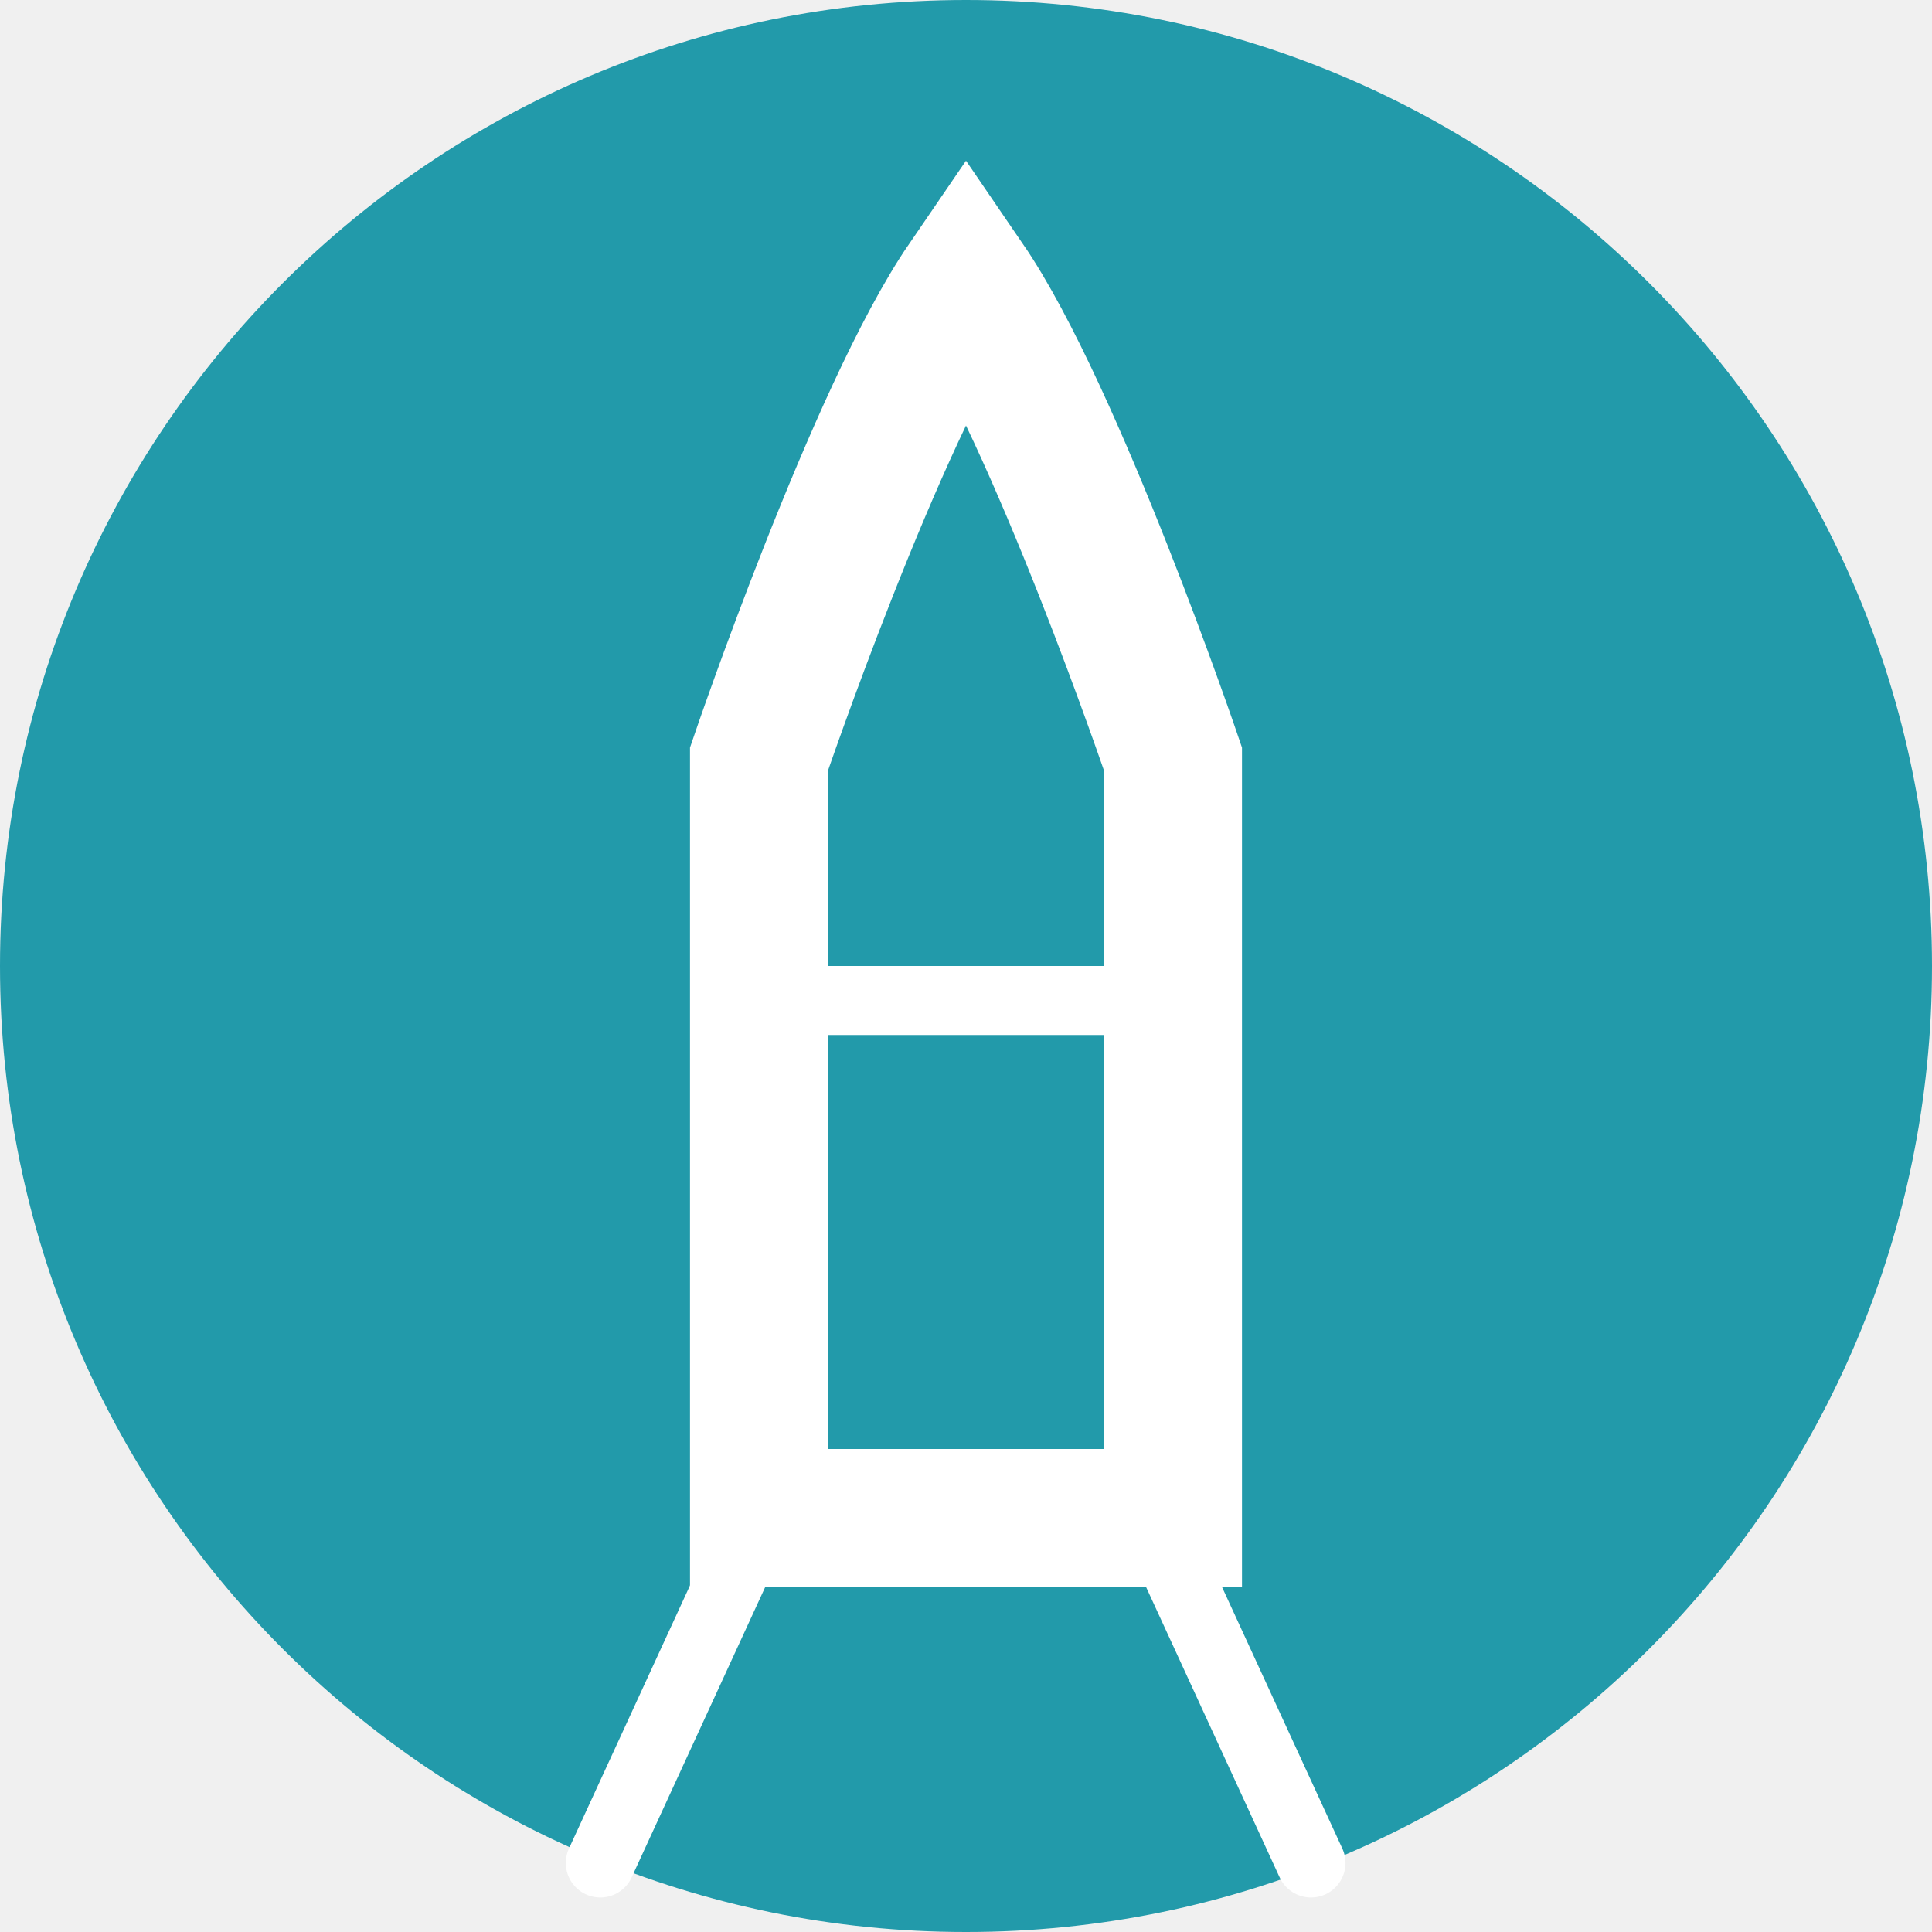
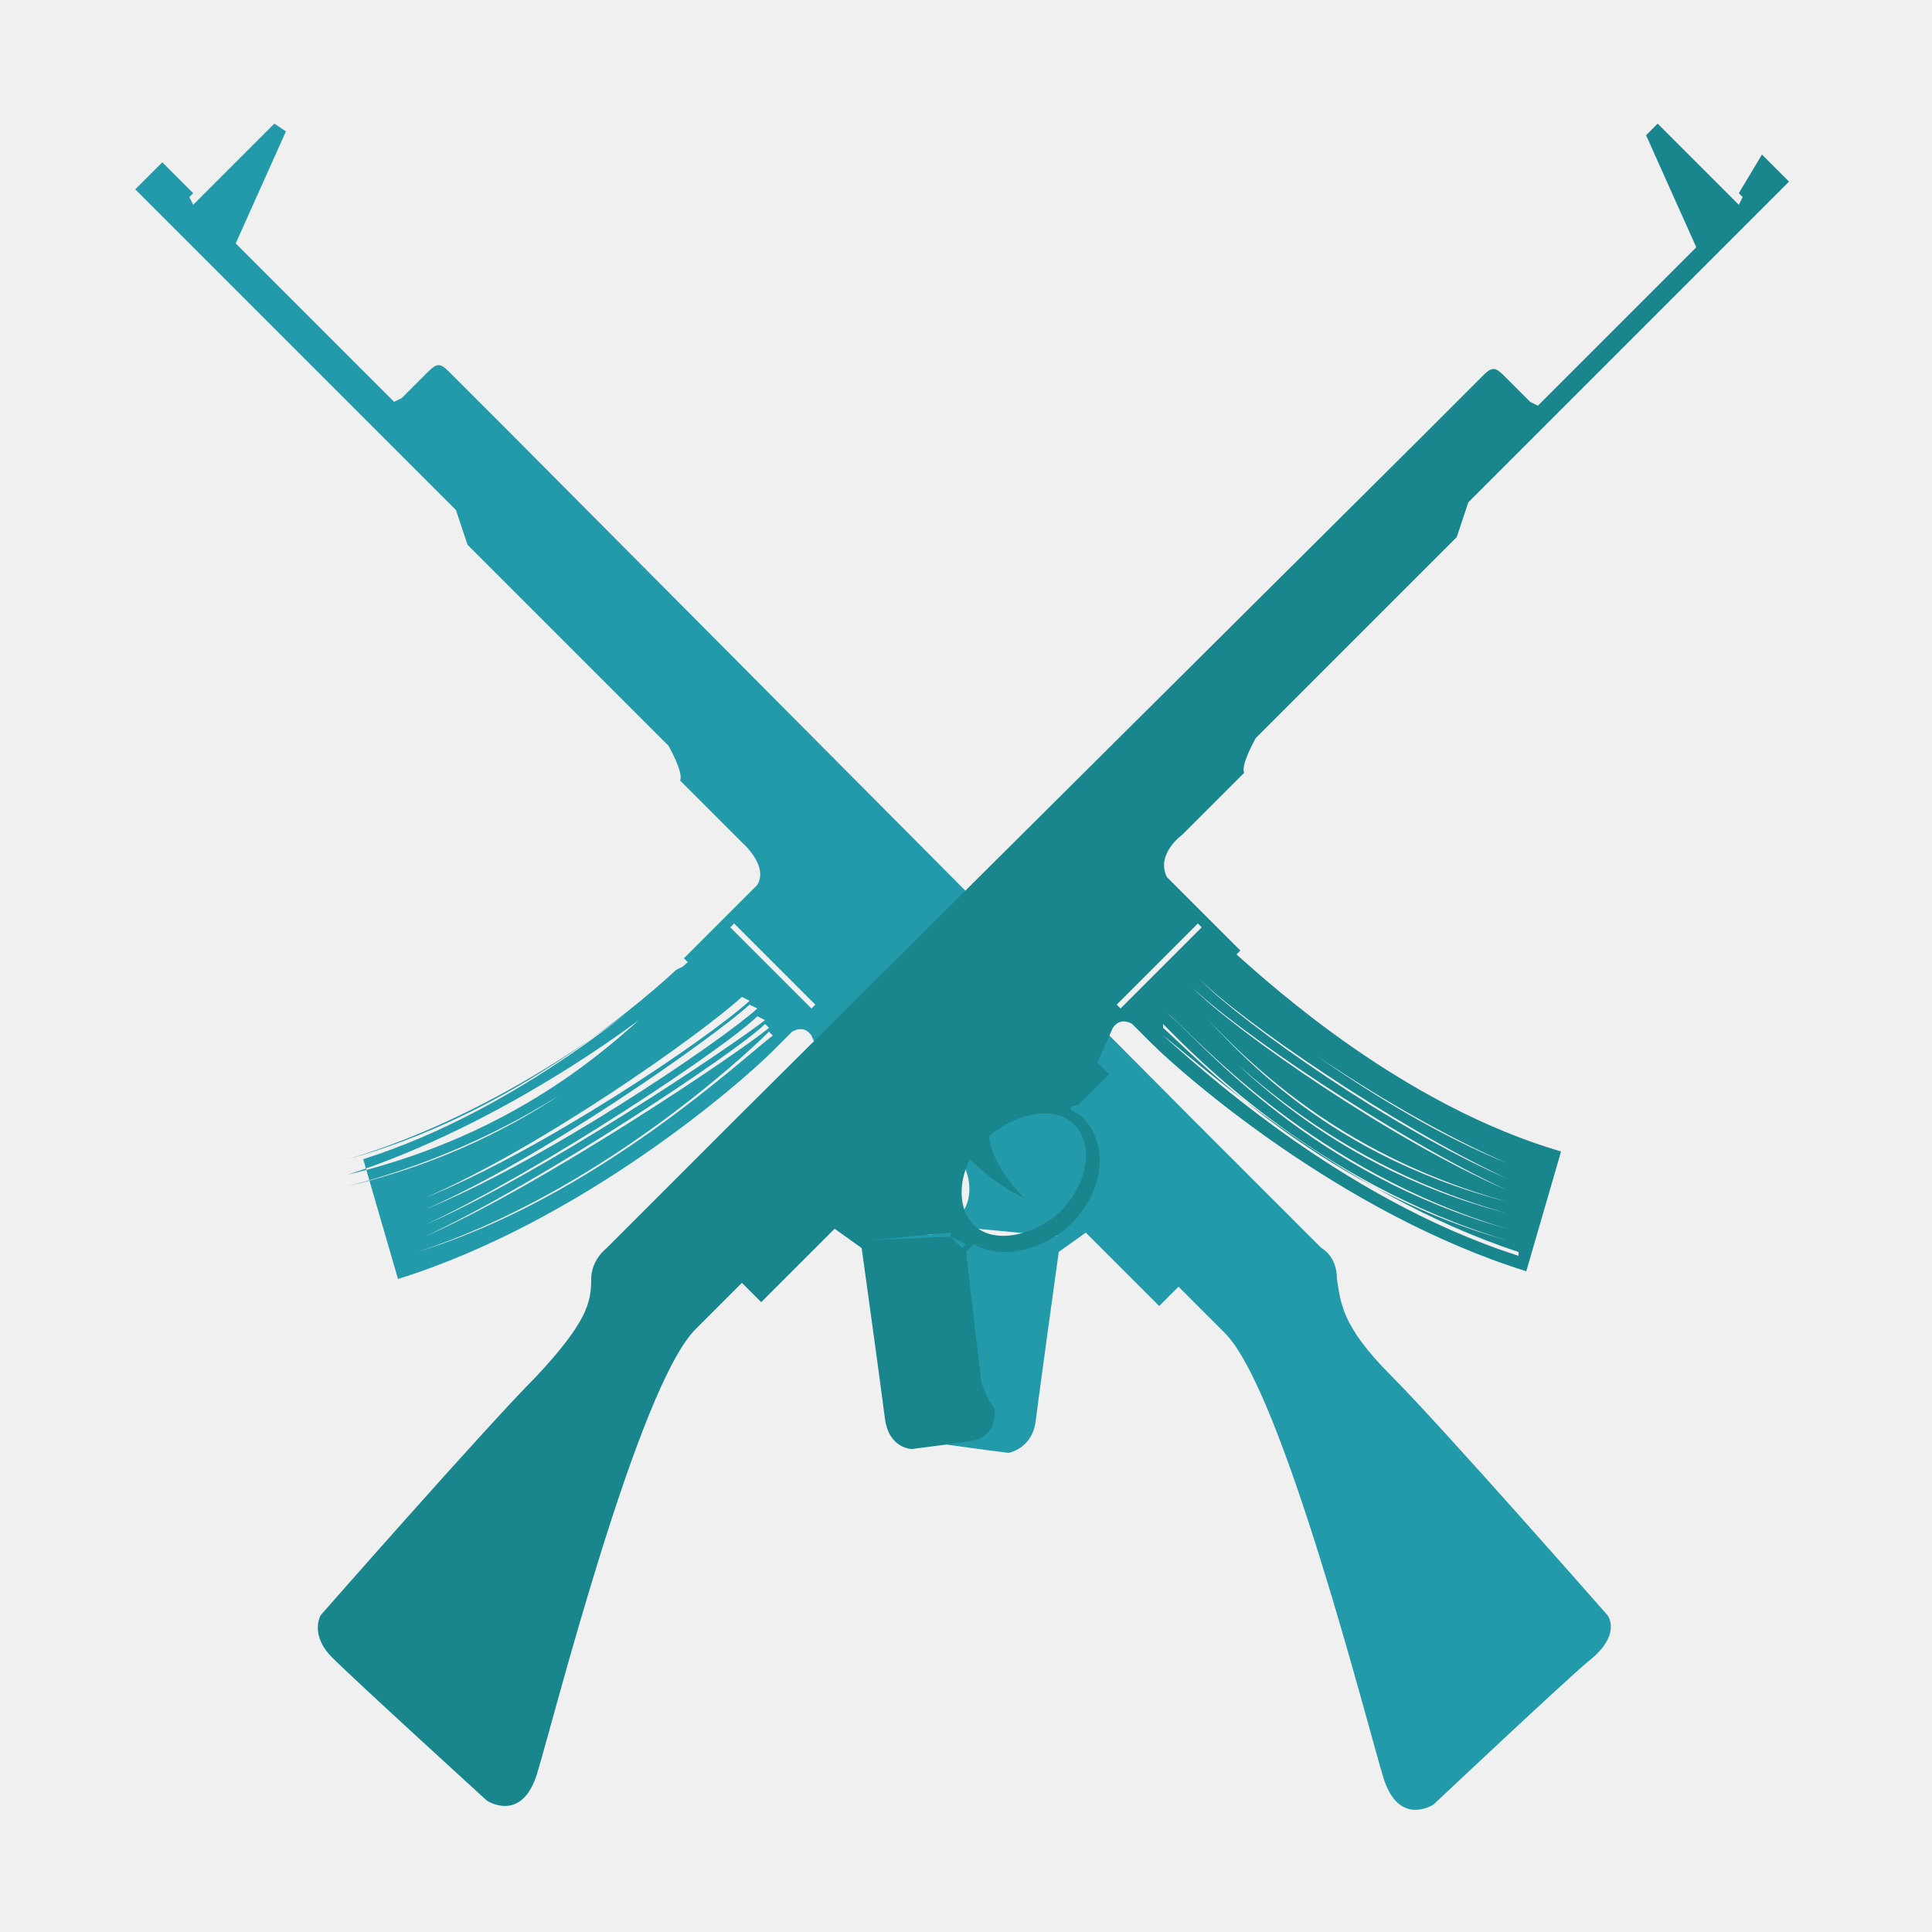
- <svg xmlns="http://www.w3.org/2000/svg" version="1.1" id="Calque_1" x="0px" y="0px" viewBox="0 0 28 28" xml:space="preserve" width="28" height="28">
-   <defs id="defs707" />
-   <style type="text/css" id="style2">
- 	.st0{fill:#ADBAD8;}
- 	.st1{fill:#FFFFFF;}
- 	.st2{fill:#376E93;}
- 	.st3{fill:#D6D6D6;}
- 	.st4{font-family:'Roboto-Thin';}
- 	.st5{font-size:80px;}
- 	.st6{fill:#354151;}
- 	.st7{font-size:18px;}
- 	.st8{opacity:0.2;fill:#FFFFFF;}
- 	.st9{fill:none;stroke:#FFFFFF;stroke-width:3.225;stroke-miterlimit:10;}
- 	.st10{font-family:'Roboto-Black';}
- 	.st11{font-size:22.575px;}
- 	.st12{fill:#229AAA;}
- 	.st13{fill:#FFCE00;}
- 	.st14{font-family:'Roboto-Medium';}
- 	.st15{font-size:12px;}
- 	.st16{fill:none;stroke:#FFFFFF;stroke-width:2;stroke-linecap:round;stroke-miterlimit:10;}
- 	.st17{fill:none;stroke:#FFFFFF;stroke-linecap:round;stroke-miterlimit:10;}
- 	.st18{fill:#EF613A;}
- 	.st19{fill:#D7ED35;}
- 	.st20{fill:#5A9DFF;}
- 	.st21{fill:#EA563D;}
- 	.st22{fill:#BFC932;}
- 	.st23{fill:#FFB61A;}
- 	.st24{fill:#C44130;}
- 	.st25{fill:#3D83D8;}
- 	.st26{fill:#20868E;}
- 	.st27{font-size:21px;}
- 	.st28{fill:none;stroke:#E5A241;stroke-width:6;stroke-linecap:round;stroke-linejoin:round;stroke-miterlimit:10;}
- 	.st29{fill:none;stroke:#80D89E;stroke-width:6;stroke-linecap:round;stroke-linejoin:round;stroke-miterlimit:10;}
- 	.st30{fill:none;stroke:#B7234A;stroke-width:6;stroke-linecap:round;stroke-linejoin:round;stroke-miterlimit:10;}
- 	.st31{font-size:30px;}
- 	.st32{font-family:'Roboto-Regular';}
- 	.st33{fill:none;stroke:#354151;stroke-width:2;stroke-miterlimit:10;}
- 	.st34{fill:none;stroke:#80D89E;stroke-linecap:round;stroke-linejoin:round;stroke-miterlimit:10;}
- 	.st35{fill:none;stroke:#B7234A;stroke-linecap:round;stroke-linejoin:round;stroke-miterlimit:10;}
- 	.st36{fill:none;stroke:#D6D674;stroke-linecap:round;stroke-linejoin:round;stroke-miterlimit:10;}
- 	.st37{fill:none;stroke:#80D89E;stroke-width:0.5;stroke-linecap:round;stroke-linejoin:round;stroke-miterlimit:10;}
- 	.st38{fill:none;stroke:#E5A241;stroke-linecap:round;stroke-linejoin:round;stroke-miterlimit:10;}
- 	.st39{fill:none;stroke:#80D89E;stroke-width:2;stroke-linecap:round;stroke-linejoin:round;stroke-miterlimit:10;}
- 	.st40{fill:none;stroke:#FFFFFF;stroke-width:4;stroke-linecap:round;stroke-miterlimit:10;}
- 	.st41{font-family:'Roboto-Bold';}
- 	.st42{font-size:14px;}
- 	.st43{font-family:'Roboto-Light';}
+ <svg xmlns="http://www.w3.org/2000/svg" version="1.1" id="Calque_1" x="0px" y="0px" viewBox="0 0 50 50" style="enable-background:new 0 0 50 50;" xml:space="preserve">
+   <style type="text/css">
+ 	.st0{fill:#229AAA;}
+ 	.st1{fill:#19868E;}
</style>
-   <g id="g269" transform="translate(-1050,-266)">
-     <circle class="st12" cx="1064" cy="280" r="14" id="circle267" style="fill:#229aaa" />
-     <line class="st17" x1="1066.7" y1="288" x2="1069" y2="293" id="line289" style="fill:none;stroke:#ffffff;stroke-linecap:round;stroke-miterlimit:10" />
-     <line class="st17" x1="1061" y1="280.5" x2="1067" y2="280.5" id="line291" style="fill:none;stroke:#ffffff;stroke-linecap:round;stroke-miterlimit:10" />
-     <line class="st17" x1="1061" y1="288" x2="1058.7" y2="293" id="line287" style="fill:none;stroke:#ffffff;stroke-linecap:round;stroke-miterlimit:10" />
-     <path class="st16" d="m 1067,288 v -11 c 0,0 -1.7,-5 -3,-6.9 -1.3,1.9 -3,6.9 -3,6.9 v 11 z" id="path285" style="fill:none;stroke:#ffffff;stroke-width:2;stroke-linecap:round;stroke-miterlimit:10" />
+   <g>
+     <path class="st0" d="M41.6,41.8c0,0-4.3-4.9-5.6-6.2c-1.3-1.3-1.3-1.9-1.4-2.5c0-0.6-0.4-0.8-0.4-0.8l-3.4-3.4L13.3,11.3l-0.1-0.1   l-1.6-1.6c-0.2-0.2-0.3-0.2-0.5,0l-0.7,0.7c0,0-0.2,0.1-0.2,0.1L6.1,6.3l1.3-2.9L7.1,3.2L5,5.3L4.9,5.1L5,5L4.2,4.2L3.5,4.9   l0.8,0.8l0,0l6.9,6.9l0,0l0.6,0.6l0.3,0.9l5.2,5.2c0,0,0.4,0.7,0.3,0.9l1.6,1.6c0,0,0.7,0.6,0.4,1.1l-1.1,1.1l0,0l-0.8,0.8l0.1,0.1   c-0.9,0.8-4.3,3.8-8.4,5.1l0.9,3.1c4.8-1.5,8.9-5.1,9.7-5.9l0,0l0.5-0.5c0,0,0.3-0.2,0.5,0.1l0.4,0.9l-0.3,0.3l0.8,0.8   c0,0,0.1,0,0.2,0.1c-0.1,0.1-0.2,0.1-0.3,0.2c-0.7,0.7-0.5,1.9,0.3,2.8c0.8,0.8,1.9,1,2.5,0.5l0.2,0.2l-0.5,3.3   c0,0-0.2,0.4-0.3,0.6s-0.2,0.8,0.6,0.9c0.7,0.1,1.5,0.2,1.5,0.2s0.6-0.1,0.7-0.8c0.1-0.8,0.6-4.4,0.6-4.4l0.7-0.5l1.9,1.9l0.5-0.5   l1.2,1.2c1.5,1.5,3.7,10.2,4.1,11.5c0.4,1.3,1.3,0.7,1.3,0.7s3.4-3.2,4-3.7C42,42.3,41.6,41.8,41.6,41.8z M9,30   c4-1.2,7.4-3.8,8.7-5l-0.2,0.1C16.2,26.3,13,28.9,9,30L9,30z M9,30.4c4-1.3,7.7-4,8.9-5.1l-0.3,0.1C16.5,26.4,14,29.2,9,30.4   L9,30.4z M9,30.7c5-1.3,7.9-4.1,9.1-5.2l-0.3,0.1C16.6,26.7,14,29.5,9,30.7L9,30.7z M11,31c3-1.3,7.1-4.2,8.2-5.2l0.2,0.1   C18.3,26.9,14,29.8,11,31L11,31z M11,31.3c3-1.3,7.4-4.4,8.4-5.3l0.2,0.1C18.6,27,14,30.1,11,31.3L11,31.3z M11,31.7   c3-1.4,7.8-4.6,8.6-5.4l0.2,0.1C18.9,27.1,14,30.4,11,31.7L11,31.7z M11,32c3-1.4,8.1-4.8,8.8-5.5l0.1,0.1C19.2,27.2,14,30.7,11,32   L11,32z M10.8,32.4L10.8,32.4c4.6-1.5,8.4-5,9.1-5.7l0.1,0.1C19.2,27.4,15.4,31,10.8,32.4z M20.8,26.2l-2.1-2.1l0,0L20.8,26.2   L20.8,26.2z M21,26.1l-2.1-2.1l0.1-0.1l2.1,2.1L21,26.1z M22,25L20,23l0,0L22,25L22,25z M22.5,31.3c-0.7-0.7-0.9-1.7-0.4-2.3   c0.5-0.5,1.4-0.4,2.2,0.3c0,0,0.1,0.7-0.9,1.6c0,0,0.7-0.3,1.4-1c0.4,0.6,0.4,1.3-0.1,1.7C24.3,32.2,23.3,32,22.5,31.3z M25.1,32.2   L25.1,32.2l0.2-0.4l0,0l0,0l2.1,0.2L25.4,32L25.1,32.2z" />
+     <path class="st1" d="M8.6,42.9c0.6,0.6,4,3.7,4,3.7s0.9,0.6,1.3-0.7c0.4-1.3,2.6-10,4.1-11.5l1.2-1.2l0.5,0.5l1.9-1.9l0.7,0.5   c0,0,0.5,3.6,0.6,4.4c0.1,0.8,0.7,0.8,0.7,0.8s0.8-0.1,1.5-0.2c0.7-0.1,0.7-0.8,0.6-0.9s-0.3-0.6-0.3-0.6L25,32.4l0.2-0.2   c0.7,0.4,1.7,0.2,2.5-0.5c0.9-0.9,1-2.1,0.3-2.8c-0.1-0.1-0.2-0.1-0.3-0.2c0-0.1,0.2-0.1,0.2-0.1l0.8-0.8l-0.3-0.3l0.4-0.9   c0.2-0.3,0.5-0.1,0.5-0.1l0.5,0.5l0,0c0.8,0.8,4.9,4.4,9.7,5.9l0.9-3.1c-4.1-1.2-7.5-4.3-8.4-5.1l0.1-0.1l-0.8-0.8l0,0l-1.1-1.1   c-0.3-0.6,0.4-1.1,0.4-1.1l1.6-1.6c-0.1-0.2,0.3-0.9,0.3-0.9l5.2-5.2l0.3-0.9l0.6-0.6l0,0l6.9-6.9l0,0l0.8-0.8l-0.7-0.7L45,5   l0.1,0.1L45,5.3l-2.1-2.1l-0.3,0.3l1.3,2.9l-4.1,4.1c0,0-0.2-0.1-0.2-0.1l-0.7-0.7c-0.2-0.2-0.3-0.2-0.5,0l-1.6,1.6l-0.1,0.1   L19.1,28.9l-3.4,3.4c0,0-0.4,0.3-0.4,0.8c0,0.6-0.1,1.1-1.4,2.5c-1.3,1.3-5.6,6.2-5.6,6.2S8,42.3,8.6,42.9z M39,30.1   c-3-1.2-6.5-3.8-7.7-5l-0.2-0.1C32.4,26.3,36,28.8,39,30.1L39,30.1z M39,30.5c-3-1.3-6.8-4-7.9-5.1l-0.1-0.1   C32.1,26.4,36,29.1,39,30.5L39,30.5z M39,30.8c-3-1.3-7-4.1-8.1-5.2l-0.1-0.1C31.9,26.6,36,29.4,39,30.8L39,30.8z M39,31.1   c-5-1.3-7.2-4.2-8.3-5.3l-0.1-0.1C31.7,26.8,34,29.7,39,31.1L39,31.1z M39,31.4c-5-1.3-7.5-4.4-8.5-5.4L30.4,26   C31.4,26.9,34,30,39,31.4L39,31.4z M39,31.8c-5-1.4-7.8-4.7-8.7-5.5l-0.1-0.1C31.1,27,34,30.3,39,31.8L39,31.8z M39,32.1   c-5-1.4-8.2-4.9-8.9-5.5l0-0.1C30.8,27.2,34,30.6,39,32.1L39,32.1z M30.1,26.8L30.1,26.8c0.8,0.6,4.6,4.1,9.2,5.6l0,0.1   C34.6,31,30.8,27.4,30.1,26.8z M29.2,26.2l2.1-2.1l0,0L29.2,26.2L29.2,26.2z M28.9,26l2.1-2.1l0.1,0.1L29,26.1L28.9,26z M28,25   L30,23l0,0L28,25L28,25z M25.2,31.7c-0.4-0.4-0.4-1.1-0.1-1.7c0.7,0.7,1.4,1,1.4,1c-0.9-0.9-0.9-1.6-0.9-1.6   c0.7-0.6,1.7-0.8,2.2-0.3c0.5,0.5,0.4,1.5-0.4,2.3C26.7,32,25.7,32.2,25.2,31.7z M24.6,32l-2.1,0.1l2.1-0.2l0,0L24.6,32l0.4,0.2   l-0.1,0.1L24.6,32z" />
  </g>
</svg>
